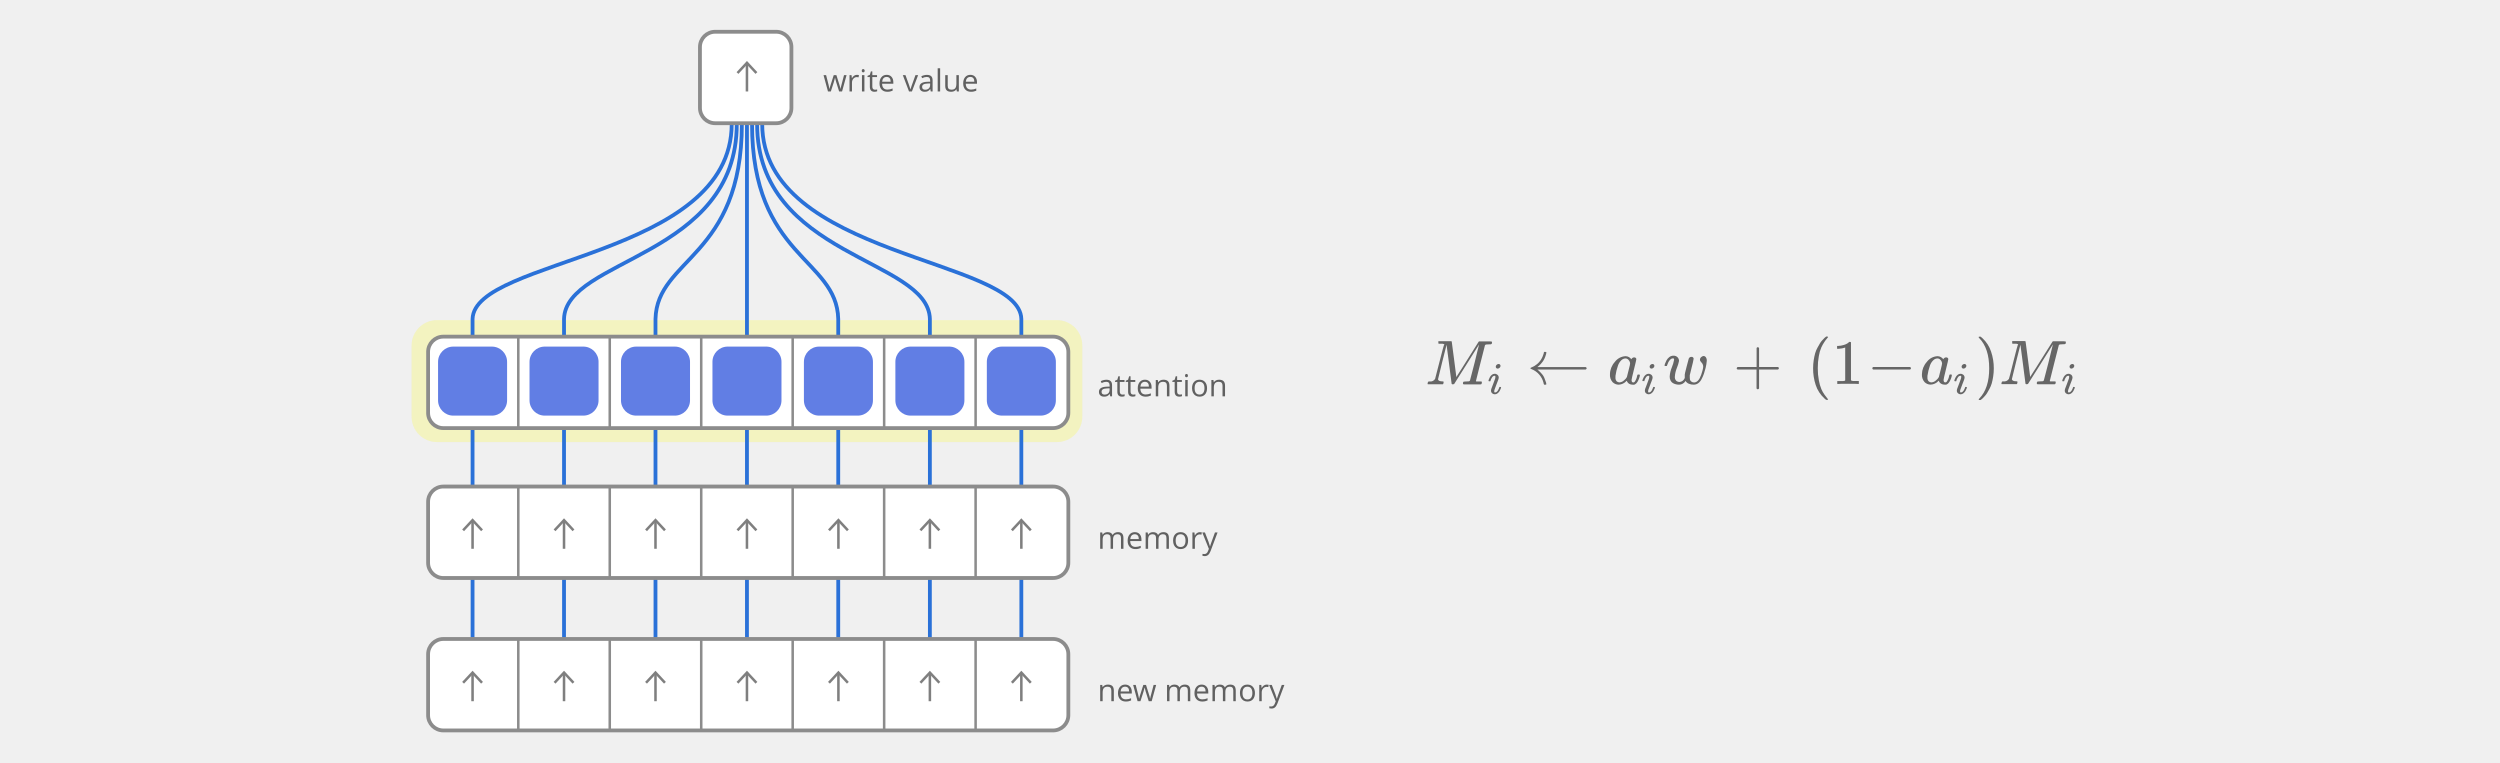
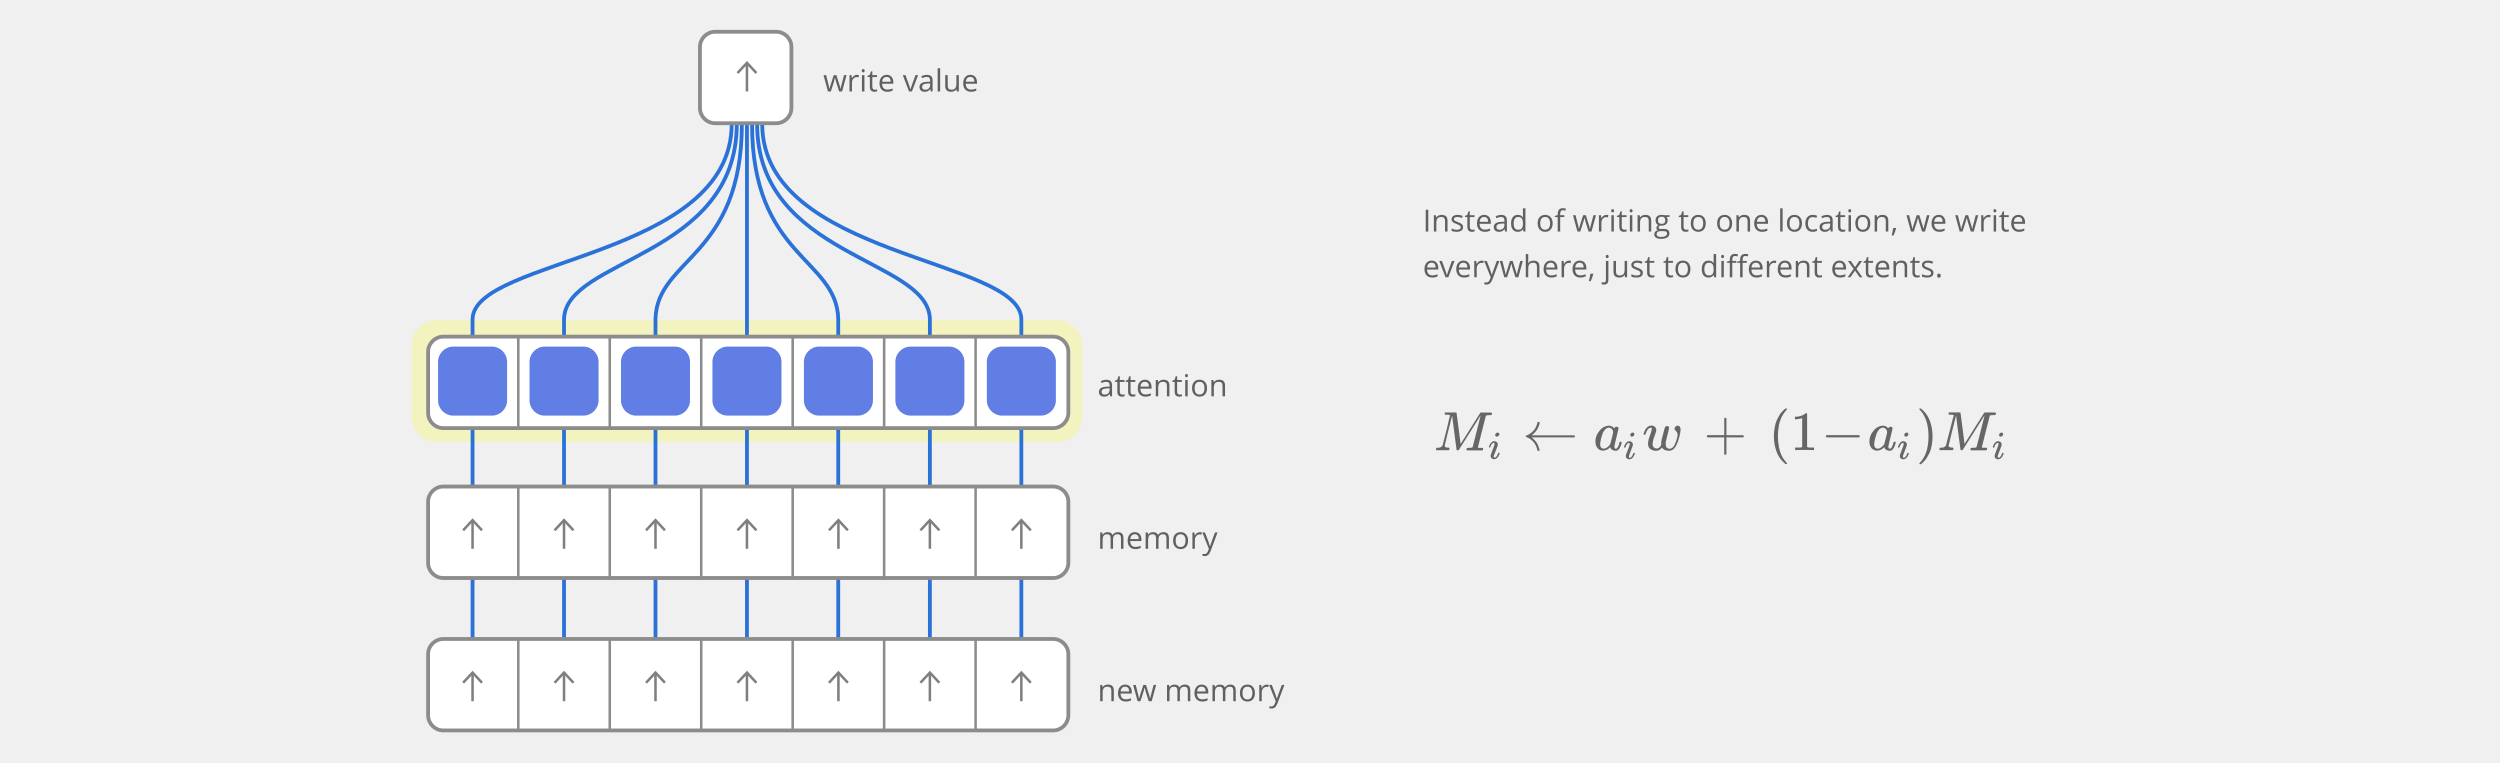
<svg xmlns="http://www.w3.org/2000/svg" xmlns:xlink="http://www.w3.org/1999/xlink" id="background" width="984" height="300" viewBox="0 0 984 300">
  <defs>
    <symbol id="array-1" data-name="array-1" viewBox="0 0 37.5 37.5">
      <rect x="0.75" y="0.75" width="36" height="36" rx="6" ry="6" fill="#fff" stroke="#8c8c8c" stroke-miterlimit="10" stroke-width="1.5" />
    </symbol>
    <symbol id="array-7" data-name="array-7" viewBox="0 0 253.5 37.5">
      <rect x="0.75" y="0.75" width="252" height="36" rx="6" ry="6" fill="#fff" stroke="#8c8c8c" stroke-miterlimit="10" stroke-width="1.5" />
      <line x1="36.25" y1="36.75" x2="36.25" y2="0.75" fill="none" stroke="#8c8c8c" stroke-miterlimit="10" />
      <line x1="72.25" y1="36.75" x2="72.25" y2="0.75" fill="none" stroke="#8c8c8c" stroke-miterlimit="10" />
      <line x1="108.25" y1="36.75" x2="108.25" y2="0.75" fill="none" stroke="#8c8c8c" stroke-miterlimit="10" />
      <line x1="144.25" y1="36.75" x2="144.25" y2="0.75" fill="none" stroke="#8c8c8c" stroke-miterlimit="10" />
      <line x1="180.25" y1="36.75" x2="180.25" y2="0.75" fill="none" stroke="#8c8c8c" stroke-miterlimit="10" />
      <line x1="216.25" y1="36.75" x2="216.25" y2="0.75" fill="none" stroke="#8c8c8c" stroke-miterlimit="10" />
    </symbol>
    <symbol id="array-positive-value" data-name="array-positive-value" viewBox="0 0 36 36">
      <rect width="36" height="36" fill="#0080f7" opacity="0" />
      <rect x="4.42" y="4.42" width="27.17" height="27.17" rx="6" ry="6" fill="#3a5edd" opacity="0.8" />
    </symbol>
    <symbol id="array-vector" data-name="array-vector" viewBox="0 0 36 36">
      <rect width="36" height="36" fill="#d8c2f2" opacity="0" />
      <g opacity="0.5">
        <g>
          <line x1="18" y1="24" x2="18" y2="13.08" fill="none" stroke="#000" stroke-miterlimit="10" />
          <polygon points="22.09 16.4 21.36 17.08 18 13.47 14.64 17.08 13.91 16.4 18 12 22.09 16.4" />
        </g>
      </g>
    </symbol>
  </defs>
  <g id="_Group_" data-name="&lt;Group&gt;" opacity="0.2">
    <rect x="162" y="126" width="264" height="48" rx="10" ry="10" opacity="0.04" />
    <rect x="162" y="126" width="264" height="48" rx="10" ry="10" fill="#ff0" />
  </g>
  <g id="paths">
    <path id="path24182" d="M288,48.7c0,52.66-101.44,52.89-102,76.88V251" fill="none" stroke="#2a71d8" stroke-miterlimit="10" stroke-width="1.5" />
    <path id="path24184" d="M290,48.7c0,52.66-67.44,52.89-68,76.88V251" fill="none" stroke="#2a71d8" stroke-miterlimit="10" stroke-width="1.5" />
    <path id="path24186" d="M292,48.7c0,52.66-33.44,52.89-34,76.88V251" fill="none" stroke="#2a71d8" stroke-miterlimit="10" stroke-width="1.5" />
    <path id="path24249" d="M294,48V251" fill="none" stroke="#2a71d8" stroke-miterlimit="10" stroke-width="1.5" />
    <path id="path24264" d="M296,48.7c0,52.66,33.37,52.89,33.93,76.88V251" fill="none" stroke="#2a71d8" stroke-miterlimit="10" stroke-width="1.5" />
    <path id="path24262" d="M298,48.7c0,52.66,67.44,52.89,68,76.88V251" fill="none" stroke="#2a71d8" stroke-miterlimit="10" stroke-width="1.5" />
    <path id="path24260" d="M300,48.7c0,52.66,101.44,52.89,102,76.88V251" fill="none" stroke="#2a71d8" stroke-miterlimit="10" stroke-width="1.5" />
  </g>
  <use id="array-1-3" data-name="array-1" width="37.5" height="37.5" transform="translate(274.75 11.75)" xlink:href="#array-1" />
  <use id="array-7-3" data-name="array-7" width="253.5" height="37.5" transform="translate(167.75 131.75)" xlink:href="#array-7" />
  <use width="253.5" height="37.5" transform="translate(167.75 190.75)" xlink:href="#array-7" />
  <use id="array-7-8" data-name="array-7" width="253.5" height="37.5" transform="translate(167.75 250.75)" xlink:href="#array-7" />
  <g id="attention">
    <use width="36" height="36" transform="translate(168 132)" xlink:href="#array-positive-value" />
    <use width="36" height="36" transform="translate(204 132)" xlink:href="#array-positive-value" />
    <use width="36" height="36" transform="translate(240 132)" xlink:href="#array-positive-value" />
    <use width="36" height="36" transform="translate(276 132)" xlink:href="#array-positive-value" />
    <use width="36" height="36" transform="translate(312 132)" xlink:href="#array-positive-value" />
    <use width="36" height="36" transform="translate(348 132)" xlink:href="#array-positive-value" />
    <use width="36" height="36" transform="translate(384 132)" xlink:href="#array-positive-value" />
  </g>
  <g opacity="0.6">
    <text transform="translate(432 216)" font-size="12" font-family="Open Sans">memory</text>
  </g>
  <g opacity="0.6">
    <text transform="translate(432 276)" font-size="12" font-family="Open Sans">new memory</text>
  </g>
  <g opacity="0.6">
    <text transform="translate(324 36)" font-size="12" font-family="Open Sans">write value</text>
  </g>
  <g opacity="0.6">
    <text transform="translate(432 156)" font-size="12" font-family="Open Sans">attention</text>
  </g>
  <use id="write-result" width="36" height="36" transform="translate(276 12)" xlink:href="#array-vector" />
  <g id="memory">
    <use width="36" height="36" transform="translate(168 192)" xlink:href="#array-vector" />
    <use width="36" height="36" transform="translate(204 192)" xlink:href="#array-vector" />
    <use width="36" height="36" transform="translate(240 192)" xlink:href="#array-vector" />
    <use width="36" height="36" transform="translate(276 192)" xlink:href="#array-vector" />
    <use width="36" height="36" transform="translate(312 192)" xlink:href="#array-vector" />
    <use width="36" height="36" transform="translate(348 192)" xlink:href="#array-vector" />
    <use width="36" height="36" transform="translate(384 192)" xlink:href="#array-vector" />
  </g>
  <g id="new-memory">
    <use width="36" height="36" transform="translate(168 252)" xlink:href="#array-vector" />
    <use width="36" height="36" transform="translate(204 252)" xlink:href="#array-vector" />
    <use width="36" height="36" transform="translate(240 252)" xlink:href="#array-vector" />
    <use width="36" height="36" transform="translate(276 252)" xlink:href="#array-vector" />
    <use width="36" height="36" transform="translate(312 252)" xlink:href="#array-vector" />
    <use width="36" height="36" transform="translate(348 252)" xlink:href="#array-vector" />
    <use width="36" height="36" transform="translate(384 252)" xlink:href="#array-vector" />
  </g>
+   <g opacity="0.6">
+     <text transform="translate(560 91.12)" font-size="12" font-family="Open Sans">Instead of writing to one location, we write <tspan x="0" y="18">everywhere, just to different extents.</tspan>
+     </text>
+   </g>
  <g>
-     <path d="M568.5,135.49a2.72,2.72,0,0,0-1.42-.2,7.18,7.18,0,0,1-.77,0,0.21,0.21,0,0,1-.17-0.25s0-.11,0-0.27l0-.17a0.75,0.75,0,0,0,0-.12,0.44,0.44,0,0,1,0-.12q0-.1,0-0.07s0,0,.1,0a0.13,0.13,0,0,1,.12,0,0.35,0.35,0,0,0,.2,0l0.3,0h0.75l1.12,0h2.27a0.5,0.5,0,0,1,.4.12q0,0.1.92,7l0.9,7,0.57-.92q0.6-.9,1.6-2.49l2.19-3.49q4.37-7,4.41-7l0.07-.07,0.1-.07,0.15,0h3.39a6.06,6.06,0,0,0,.72,0q0.85,0,.85.27a2,2,0,0,1-.07.42q-0.07.3-.07,0.32a1.48,1.48,0,0,1-.92.15,11.1,11.1,0,0,0-1.27.07,0.71,0.71,0,0,0-.45.27q-0.07.12-1.8,7.06t-1.75,7a0.2,0.2,0,0,0,0,.12l0.17,0.1a0.8,0.8,0,0,0,.42,0,4,4,0,0,1,.82,0h0.77a0.9,0.9,0,0,1,.15.27,1.65,1.65,0,0,1-.17.75,0.55,0.55,0,0,1-.4.12l-1,0q-0.9,0-2.29,0h-2.29a7.36,7.36,0,0,0-.87,0q-0.42,0-.42-0.25s0-.15,0-0.35a0.78,0.78,0,0,1,.2-0.45,2.07,2.07,0,0,1,.57-0.07q0.67,0,1.5-.07a0.66,0.66,0,0,0,.47-0.3q0-.1.95-3.64t1.77-7.06l0.87-3.52-4.84,7.71q-4.89,7.78-5,7.91l-0.1,0a0.81,0.81,0,0,1-.4.07,0.44,0.44,0,0,1-.45-0.17q0-.1-1-7.73l-1-7.66-1.7,6.73q-1.67,6.63-1.67,6.86,0.15,0.82,1.8.82h0.25a0.48,0.48,0,0,1,.17.22,1.17,1.17,0,0,1-.07.45,0.78,0.78,0,0,1-.2.45,1.18,1.18,0,0,1-.27,0h-0.3l-0.85,0q-0.6,0-1.6,0l-1.55,0-0.92,0a1.35,1.35,0,0,1-.47,0,0.23,0.23,0,0,1-.1-0.22,2.65,2.65,0,0,1,.07-0.35,1.52,1.52,0,0,1,.12-0.37,0.58,0.58,0,0,1,.55-0.15,2.21,2.21,0,0,0,2.22-1q0.1-.15,1.72-6.68T568.5,135.49Z" fill="#666" />
-     <path d="M585.86,149.86a1.93,1.93,0,0,1,.16-0.55,8.46,8.46,0,0,1,.42-0.9,2.91,2.91,0,0,1,.78-0.9,1.6,1.6,0,0,1,1.06-.39,1.67,1.67,0,0,1,1.15.41,1.44,1.44,0,0,1,.48,1.09,3.42,3.42,0,0,1-.25,1q-0.25.69-.71,1.85t-0.74,2a2.89,2.89,0,0,0-.09.56q0,0.44.3,0.44a1.17,1.17,0,0,0,.34-0.05,1.21,1.21,0,0,0,.41-0.25,2.39,2.39,0,0,0,.48-0.62,5.12,5.12,0,0,0,.44-1,0.72,0.72,0,0,1,.09-0.25,0.65,0.65,0,0,1,.3,0q0.35,0,.35.18a1.93,1.93,0,0,1-.16.55,6.94,6.94,0,0,1-.44.9,3,3,0,0,1-.79.88,1.78,1.78,0,0,1-1.09.39,1.66,1.66,0,0,1-1-.37,1.38,1.38,0,0,1-.49-1.13,1.77,1.77,0,0,1,.09-0.56q0.09-.26.76-2t0.78-2.13a2.93,2.93,0,0,0,.12-0.69q0-.42-0.3-0.42h0a1.23,1.23,0,0,0-1,.58,4.11,4.11,0,0,0-.67,1.48l0,0.05a0.14,0.14,0,0,0,0,.05,0.05,0.05,0,0,1,0,0l-0.05,0H586A0.3,0.3,0,0,1,585.86,149.86Zm2.87-5.52a1,1,0,0,1,.34-0.74,1.17,1.17,0,0,1,.78-0.34,0.72,0.72,0,0,1,.53.21,0.78,0.78,0,0,1,.23.53,1,1,0,0,1-.35.74,1.18,1.18,0,0,1-.78.35,0.79,0.79,0,0,1-.49-0.18A0.73,0.73,0,0,1,588.73,144.34Z" fill="#666" />
-     <path d="M624.52,144.67v0.27a0.62,0.62,0,0,1-.37.5H605.09l0.42,0.35a6.81,6.81,0,0,1,.72.67q0.35,0.37.82,0.92a5.08,5.08,0,0,1,.82,1.4q0.35,0.85.65,1.77a2.8,2.8,0,0,1,.12.62q0,0.27-.5.27h-0.25a0.2,0.2,0,0,1-.15-0.1,1,1,0,0,1-.12-0.22,2.41,2.41,0,0,1-.1-0.47,7.62,7.62,0,0,0-1.7-3.24,7.69,7.69,0,0,0-3-2.12,1,1,0,0,1-.45-0.27,0.29,0.29,0,0,1,.1-0.25,1.65,1.65,0,0,1,.35-0.17,7.67,7.67,0,0,0,2.12-1.25,7.4,7.4,0,0,0,1.42-1.52,8.58,8.58,0,0,0,.8-1.47,12.23,12.23,0,0,0,.42-1.15l0.07-.42a1.83,1.83,0,0,1,.07-0.2,0.27,0.27,0,0,1,.12-0.1,0.77,0.77,0,0,1,.32,0q0.5,0,.5.27a2.8,2.8,0,0,1-.12.62,10.5,10.5,0,0,1-.62,1.72,7.2,7.2,0,0,1-.8,1.35q-0.42.55-.77,0.92a7.44,7.44,0,0,1-.75.7l-0.5.42h19.06a0.62,0.62,0,0,1,.37.5v-0.27Z" fill="#666" />
-     <path d="M641.61,143a2.26,2.26,0,0,0-.12-0.55,2.37,2.37,0,0,0-.57-0.87,1.59,1.59,0,0,0-1.15-.5,2.39,2.39,0,0,0-1.67.77,5.22,5.22,0,0,0-1.25,2,19.92,19.92,0,0,0-1,4.09v0.27a1.33,1.33,0,0,1,0,.3,2.09,2.09,0,0,0,.45,1.55,1.61,1.61,0,0,0,1.07.45,2.82,2.82,0,0,0,1.87-.82,4.19,4.19,0,0,0,1.1-1.27q0-.1.67-2.67T641.61,143Zm-7.93,4.27a7.37,7.37,0,0,1,1.9-4.79,5.58,5.58,0,0,1,4.27-2.29,2.83,2.83,0,0,1,2.24,1.22,1.25,1.25,0,0,1,1.15-.75,0.89,0.89,0,0,1,.57.2,0.61,0.61,0,0,1,.25.5q0,0.32-.92,4t-0.95,4.14a1.33,1.33,0,0,0,.17.82,0.73,0.73,0,0,0,.52.22,1.08,1.08,0,0,0,.5-0.22,5.66,5.66,0,0,0,1-2.39,0.93,0.93,0,0,1,.25-0.52,0.73,0.73,0,0,1,.25,0H645q0.47,0,.47.22a4,4,0,0,1-.12.67,7.83,7.83,0,0,1-.5,1.35,4.25,4.25,0,0,1-.8,1.25,2.47,2.47,0,0,1-.8.52,2.66,2.66,0,0,1-.6,0,2.55,2.55,0,0,1-1.42-.37,1.91,1.91,0,0,1-.75-0.77l-0.15-.37s0,0-.1,0l-0.1.1a4.37,4.37,0,0,1-3,1.4,3.4,3.4,0,0,1-2.42-1A4.2,4.2,0,0,1,633.68,147.26Z" fill="#666" />
-     <path d="M646.42,149.86a1.93,1.93,0,0,1,.16-0.55,8.46,8.46,0,0,1,.42-0.9,2.91,2.91,0,0,1,.78-0.9,1.6,1.6,0,0,1,1.06-.39,1.67,1.67,0,0,1,1.15.41,1.44,1.44,0,0,1,.48,1.09,3.42,3.42,0,0,1-.25,1q-0.25.69-.71,1.85t-0.74,2a2.89,2.89,0,0,0-.09.56q0,0.44.3,0.44a1.17,1.17,0,0,0,.34-0.05,1.21,1.21,0,0,0,.41-0.25,2.39,2.39,0,0,0,.48-0.62,5.12,5.12,0,0,0,.44-1,0.72,0.72,0,0,1,.09-0.25,0.65,0.65,0,0,1,.3,0q0.35,0,.35.18a1.93,1.93,0,0,1-.16.55,6.94,6.94,0,0,1-.44.9,2.94,2.94,0,0,1-.79.88,1.78,1.78,0,0,1-1.09.39,1.66,1.66,0,0,1-1-.37,1.38,1.38,0,0,1-.49-1.13,1.77,1.77,0,0,1,.09-0.56q0.09-.26.76-2t0.78-2.13a2.92,2.92,0,0,0,.12-0.69q0-.42-0.3-0.42h0a1.23,1.23,0,0,0-1,.58,4.11,4.11,0,0,0-.67,1.48l0,0.05a0.14,0.14,0,0,0,0,.05,0.05,0.05,0,0,1,0,0L647,150h-0.46A0.3,0.3,0,0,1,646.42,149.86Zm2.87-5.52a1,1,0,0,1,.34-0.74,1.17,1.17,0,0,1,.78-0.34,0.72,0.72,0,0,1,.53.21,0.78,0.78,0,0,1,.23.53,1,1,0,0,1-.35.74,1.18,1.18,0,0,1-.78.35,0.79,0.79,0,0,1-.49-0.18A0.73,0.73,0,0,1,649.29,144.34Z" fill="#666" />
-     <path d="M669.1,141.58a1.33,1.33,0,0,1,.47-1,1.6,1.6,0,0,1,1-.47,1.07,1.07,0,0,1,.82.45,2.3,2.3,0,0,1,.4,1.42,16.79,16.79,0,0,1-.47,2.87q-0.37,1.4-.67,2.29a14.82,14.82,0,0,1-.87,2,4.62,4.62,0,0,1-1.37,1.7,3,3,0,0,1-1.8.57,4.52,4.52,0,0,1-1.95-.4,2.61,2.61,0,0,1-1.22-1.07l-0.07.1a3,3,0,0,1-2.49,1.37,5.12,5.12,0,0,1-1.25-.15,4.69,4.69,0,0,1-1.17-.47,2.38,2.38,0,0,1-.92-1,3.27,3.27,0,0,1-.35-1.57,11.27,11.27,0,0,1,.85-3.64,13.67,13.67,0,0,0,.87-2.92v-0.35a0.27,0.27,0,0,0-.1-0.17,0.37,0.37,0,0,0-.27-0.1h-0.1a1.45,1.45,0,0,0-1,.47,3.94,3.94,0,0,0-.75,1,6.59,6.59,0,0,0-.42,1,2.44,2.44,0,0,1-.2.55,0.83,0.83,0,0,1-.4,0H655.3a0.42,0.42,0,0,1-.15-0.22,2.93,2.93,0,0,1,.2-0.7,11.08,11.08,0,0,1,.57-1.27,4,4,0,0,1,1.1-1.3,2.54,2.54,0,0,1,1.62-.57,2.13,2.13,0,0,1,1.65.62,2.07,2.07,0,0,1,.57,1.45,13.33,13.33,0,0,1-.82,2.69,11,11,0,0,0-.82,3.47,2.11,2.11,0,0,0,.52,1.62,2,2,0,0,0,1.32.5A2.32,2.32,0,0,0,663,149l0.12-.22V148a0.52,0.52,0,0,1,0-.2,0.43,0.43,0,0,0,0-.17,0.93,0.93,0,0,1,0-.22l0.07-.32q0-.22.07-0.42a3.82,3.82,0,0,1,.15-0.6,7,7,0,0,0,.2-0.8q0.07-.4.27-1.07,0.72-2.84.82-3.07a1.11,1.11,0,0,1,1.07-.67,0.74,0.74,0,0,1,.65.25,1,1,0,0,1,.2.47,31.33,31.33,0,0,1-.72,3.19q-0.72,2.87-.8,3.29a5.42,5.42,0,0,0,0,.87v0.17a3.44,3.44,0,0,0,.07.72,1.47,1.47,0,0,0,.47.72,1.67,1.67,0,0,0,1.12.4q1.77,0,2.82-3a15.4,15.4,0,0,0,.5-1.62,8.78,8.78,0,0,0,.3-1.5,2.27,2.27,0,0,0-.32-1.3,5.6,5.6,0,0,0-.65-0.8A1,1,0,0,1,669.1,141.58Z" fill="#666" />
-     <path d="M683.59,145.27v-0.32a0.54,0.54,0,0,1,.35-0.5h7.46V140.7l0-3.74a0.66,0.66,0,0,1,.47-0.32,0.55,0.55,0,0,1,.5.37v7.43h7.43a0.52,0.52,0,0,1,0,1h-7.43v7.43a0.56,0.56,0,0,1-.45.35h-0.1a0.48,0.48,0,0,1-.45-0.35v-7.43h-7.46a0.54,0.54,0,0,1-.35-0.5v0.32Z" fill="#666" />
-     <path d="M713.64,144.94a20.52,20.52,0,0,1,.25-3.27,22.87,22.87,0,0,1,.57-2.67,10.45,10.45,0,0,1,.92-2.19q0.6-1.07.95-1.67a6.62,6.62,0,0,1,1-1.3q0.7-.7.82-0.85a4.49,4.49,0,0,1,.62-0.52h0.42q0.35,0,.35.22a2,2,0,0,1-.42.52,11.33,11.33,0,0,0-1,1.32,17.26,17.26,0,0,0-1.22,2.15,14.19,14.19,0,0,0-1,3.44,25.18,25.18,0,0,0-.42,4.81,24.79,24.79,0,0,0,.42,4.79,16.21,16.21,0,0,0,1,3.47,11.3,11.3,0,0,0,1.22,2.15q0.62,0.82,1,1.32a5.62,5.62,0,0,1,.42.52q0,0.22-.37.22h-0.4l-0.7-.6a12.31,12.31,0,0,1-3.42-5.29A20.39,20.39,0,0,1,713.64,144.94Z" fill="#666" />
-     <path d="M726.32,136.76l-0.32.12a7.15,7.15,0,0,1-1,.25,11.5,11.5,0,0,1-1.45.17h-0.47v-1.15h0.47a8.11,8.11,0,0,0,2.17-.37,5.89,5.89,0,0,0,1.4-.6,6.4,6.4,0,0,0,.7-0.55,0.38,0.38,0,0,1,.3-0.07,0.69,0.69,0,0,1,.42.15v7.46l0,7.48a1,1,0,0,0,.3.22,3,3,0,0,0,.6.1q0.47,0,1.55,0h0.65v1.15h-0.27q-0.52-.07-4-0.07t-3.92.07h-0.3V150h1.6a6,6,0,0,0,.62,0,2.44,2.44,0,0,0,.4-0.07l0.2,0a0.5,0.5,0,0,0,.15-0.12,0.2,0.2,0,0,1,.15-0.1v-12.9Z" fill="#666" />
-     <path d="M736.94,145.27v-0.32a0.54,0.54,0,0,1,.35-0.5h14.49a0.52,0.52,0,0,1,0,1H737.29a0.54,0.54,0,0,1-.35-0.5v0.32Z" fill="#666" />
-     <path d="M764.4,143a2.26,2.26,0,0,0-.12-0.55,2.37,2.37,0,0,0-.57-0.87,1.59,1.59,0,0,0-1.15-.5,2.39,2.39,0,0,0-1.67.77,5.22,5.22,0,0,0-1.25,2,19.91,19.91,0,0,0-1,4.09v0.27a1.33,1.33,0,0,1,0,.3,2.09,2.09,0,0,0,.45,1.55,1.61,1.61,0,0,0,1.07.45,2.82,2.82,0,0,0,1.87-.82,4.19,4.19,0,0,0,1.1-1.27q0-.1.67-2.67T764.4,143Zm-7.93,4.27a7.37,7.37,0,0,1,1.9-4.79,5.58,5.58,0,0,1,4.27-2.29,2.83,2.83,0,0,1,2.24,1.22,1.25,1.25,0,0,1,1.15-.75,0.89,0.89,0,0,1,.57.2,0.61,0.61,0,0,1,.25.5q0,0.32-.92,4T765,149.48a1.33,1.33,0,0,0,.17.82,0.73,0.73,0,0,0,.52.22,1.08,1.08,0,0,0,.5-0.22,5.66,5.66,0,0,0,1-2.39,0.93,0.93,0,0,1,.25-0.52,0.73,0.73,0,0,1,.25,0h0.1q0.47,0,.47.22a4,4,0,0,1-.12.67,7.82,7.82,0,0,1-.5,1.35,4.25,4.25,0,0,1-.8,1.25,2.47,2.47,0,0,1-.8.52,2.66,2.66,0,0,1-.6,0,2.55,2.55,0,0,1-1.42-.37,1.91,1.91,0,0,1-.75-0.77l-0.15-.37s0,0-.1,0l-0.1.1a4.37,4.37,0,0,1-3,1.4,3.4,3.4,0,0,1-2.42-1A4.2,4.2,0,0,1,756.47,147.26Z" fill="#666" />
-     <path d="M769.21,149.86a1.93,1.93,0,0,1,.16-0.55,8.48,8.48,0,0,1,.42-0.9,2.91,2.91,0,0,1,.78-0.9,1.6,1.6,0,0,1,1.06-.39,1.67,1.67,0,0,1,1.15.41,1.44,1.44,0,0,1,.48,1.09,3.42,3.42,0,0,1-.25,1q-0.25.69-.71,1.85t-0.74,2a2.88,2.88,0,0,0-.09.56q0,0.44.3,0.44a1.17,1.17,0,0,0,.34-0.05,1.21,1.21,0,0,0,.41-0.25,2.39,2.39,0,0,0,.48-0.62,5.12,5.12,0,0,0,.44-1,0.73,0.73,0,0,1,.09-0.25,0.65,0.65,0,0,1,.3,0q0.35,0,.35.18a1.93,1.93,0,0,1-.16.55,7,7,0,0,1-.44.9,2.94,2.94,0,0,1-.79.88,1.78,1.78,0,0,1-1.09.39,1.66,1.66,0,0,1-1-.37,1.38,1.38,0,0,1-.49-1.13,1.77,1.77,0,0,1,.09-0.56q0.09-.26.76-2t0.78-2.13a2.93,2.93,0,0,0,.12-0.69q0-.42-0.3-0.42h0a1.23,1.23,0,0,0-1,.58,4.11,4.11,0,0,0-.67,1.48l0,0.05a0.14,0.14,0,0,0,0,.05,0.05,0.05,0,0,1,0,0l-0.05,0h-0.46A0.3,0.3,0,0,1,769.21,149.86Zm2.87-5.52a1,1,0,0,1,.34-0.74,1.17,1.17,0,0,1,.78-0.34,0.72,0.72,0,0,1,.53.21,0.78,0.78,0,0,1,.23.53,1,1,0,0,1-.35.74,1.18,1.18,0,0,1-.78.35,0.79,0.79,0,0,1-.49-0.18A0.73,0.73,0,0,1,772.09,144.34Z" fill="#666" />
-     <path d="M778.92,132.5l0.1,0h0.55l0.7,0.6a12.31,12.31,0,0,1,3.42,5.29,20.39,20.39,0,0,1,1.07,6.59,20.82,20.82,0,0,1-.25,3.27,21.46,21.46,0,0,1-.57,2.67,11.23,11.23,0,0,1-.92,2.2q-0.6,1.1-.95,1.67a7.59,7.59,0,0,1-1,1.27l-0.8.82q-0.12.12-.57,0.47l-0.1.1H779a0.15,0.15,0,0,1-.12-0.07,0.59,0.59,0,0,1-.07-0.22l0.27-.32q3.87-4,3.87-11.85t-3.87-11.85l-0.27-.32A0.29,0.29,0,0,1,778.92,132.5Z" fill="#666" />
-     <path d="M794.34,135.49a2.72,2.72,0,0,0-1.42-.2,7.18,7.18,0,0,1-.77,0A0.21,0.21,0,0,1,792,135s0-.11,0-0.27l0-.17a0.75,0.75,0,0,0,0-.12,0.44,0.44,0,0,1,0-.12q0-.1,0-0.07s0,0,.1,0a0.13,0.13,0,0,1,.12,0,0.35,0.35,0,0,0,.2,0l0.3,0h0.75l1.12,0h2.27a0.5,0.5,0,0,1,.4.12q0,0.1.92,7l0.9,7,0.57-.92q0.6-.9,1.6-2.49l2.2-3.49q4.37-7,4.41-7l0.07-.07,0.1-.07,0.15,0h3.39a6.06,6.06,0,0,0,.72,0q0.85,0,.85.27a2,2,0,0,1-.07.42q-0.07.3-.07,0.32a1.48,1.48,0,0,1-.92.15,11.09,11.09,0,0,0-1.27.07,0.71,0.71,0,0,0-.45.27q-0.07.12-1.8,7.06t-1.75,7a0.2,0.2,0,0,0,0,.12l0.17,0.1a0.8,0.8,0,0,0,.42,0,4,4,0,0,1,.82,0h0.77a0.9,0.9,0,0,1,.15.27,1.65,1.65,0,0,1-.17.75,0.55,0.55,0,0,1-.4.12l-1,0q-0.9,0-2.29,0h-2.29a7.36,7.36,0,0,0-.87,0q-0.42,0-.42-0.25s0-.15,0-0.35a0.78,0.78,0,0,1,.2-0.45,2.07,2.07,0,0,1,.57-0.07q0.67,0,1.5-.07a0.66,0.66,0,0,0,.47-0.3q0-.1.95-3.64t1.77-7.06l0.87-3.52-4.84,7.71q-4.89,7.78-5,7.91l-0.1,0a0.81,0.81,0,0,1-.4.07,0.44,0.44,0,0,1-.45-0.17q0-.1-1-7.73l-1-7.66-1.7,6.73q-1.67,6.63-1.67,6.86,0.15,0.82,1.8.82h0.25a0.48,0.48,0,0,1,.17.22,1.17,1.17,0,0,1-.07.45,0.78,0.78,0,0,1-.2.45,1.18,1.18,0,0,1-.27,0h-0.3l-0.85,0q-0.6,0-1.6,0l-1.55,0-0.92,0a1.35,1.35,0,0,1-.47,0,0.23,0.23,0,0,1-.1-0.22,2.65,2.65,0,0,1,.07-0.35,1.52,1.52,0,0,1,.12-0.37,0.58,0.58,0,0,1,.55-0.15,2.21,2.21,0,0,0,2.22-1q0.1-.15,1.72-6.68T794.34,135.49Z" fill="#666" />
-     <path d="M811.69,149.86a1.93,1.93,0,0,1,.16-0.55,8.48,8.48,0,0,1,.42-0.9,2.91,2.91,0,0,1,.78-0.9,1.6,1.6,0,0,1,1.06-.39,1.67,1.67,0,0,1,1.15.41,1.44,1.44,0,0,1,.48,1.09,3.42,3.42,0,0,1-.25,1q-0.25.69-.71,1.85t-0.74,2a2.88,2.88,0,0,0-.09.56q0,0.44.3,0.44a1.17,1.17,0,0,0,.34-0.05,1.21,1.21,0,0,0,.41-0.25,2.39,2.39,0,0,0,.48-0.62,5.12,5.12,0,0,0,.44-1,0.73,0.73,0,0,1,.09-0.25,0.65,0.65,0,0,1,.3,0q0.35,0,.35.18a1.93,1.93,0,0,1-.16.55,7,7,0,0,1-.44.9,2.94,2.94,0,0,1-.79.88,1.78,1.78,0,0,1-1.09.39,1.66,1.66,0,0,1-1-.37,1.38,1.38,0,0,1-.49-1.13,1.77,1.77,0,0,1,.09-0.56q0.09-.26.76-2t0.78-2.13a2.93,2.93,0,0,0,.12-0.69q0-.42-0.3-0.42h0a1.23,1.23,0,0,0-1,.58,4.11,4.11,0,0,0-.67,1.48l0,0.05a0.14,0.14,0,0,0,0,.05,0.05,0.05,0,0,1,0,0l-0.05,0H811.8A0.3,0.3,0,0,1,811.69,149.86Zm2.87-5.52a1,1,0,0,1,.34-0.74,1.17,1.17,0,0,1,.78-0.34,0.72,0.72,0,0,1,.53.21,0.78,0.78,0,0,1,.23.53,1,1,0,0,1-.35.74,1.18,1.18,0,0,1-.78.35,0.79,0.79,0,0,1-.49-0.18A0.73,0.73,0,0,1,814.57,144.34Z" fill="#666" />
+     <path d="M570.73,163.43a2.39,2.39,0,0,0-1.25-.18,6.31,6.31,0,0,1-.68,0,0.19,0.19,0,0,1-.15-0.22s0-.09,0-0.24l0-.15a0.66,0.66,0,0,0,0-.11,0.38,0.38,0,0,1,0-.11q0-.09,0-0.07s0,0,.09,0a0.11,0.11,0,0,1,.11,0,0.31,0.31,0,0,0,.18,0l0.26,0h0.66l1,0h2a0.44,0.44,0,0,1,.35.11q0,0.09.81,6.18l0.79,6.11,0.5-.81q0.53-.79,1.4-2.19l1.93-3.07q3.83-6.11,3.88-6.16l0.07-.07,0.09-.07,0.13,0h3a5.33,5.33,0,0,0,.64,0q0.74,0,.74.24a1.8,1.8,0,0,1-.07.37q-0.07.26-.07,0.28a1.3,1.3,0,0,1-.81.13,9.75,9.75,0,0,0-1.12.07,0.63,0.63,0,0,0-.39.24q-0.07.11-1.58,6.2t-1.53,6.16a0.17,0.17,0,0,0,0,.11l0.15,0.09a0.7,0.7,0,0,0,.37,0,3.5,3.5,0,0,1,.72,0h0.68a0.79,0.79,0,0,1,.13.24,1.45,1.45,0,0,1-.15.66,0.48,0.48,0,0,1-.35.11l-0.9,0-2,0h-2a6.47,6.47,0,0,0-.77,0q-0.37,0-.37-0.22s0-.13,0-0.31a0.69,0.69,0,0,1,.18-0.39,1.82,1.82,0,0,1,.5-0.07q0.59,0,1.31-.07a0.58,0.58,0,0,0,.42-0.26q0-.09.83-3.2t1.56-6.2l0.77-3.09-4.25,6.77q-4.29,6.83-4.4,6.94l-0.09,0a0.71,0.71,0,0,1-.35.07,0.39,0.39,0,0,1-.39-0.15q0-.09-0.9-6.79l-0.85-6.73-1.49,5.91q-1.47,5.83-1.47,6,0.13,0.72,1.58.72h0.22a0.42,0.42,0,0,1,.15.2,1,1,0,0,1-.07.39,0.69,0.69,0,0,1-.18.39l-0.24,0H570l-0.74,0-1.4,0-1.36,0-0.81,0a1.18,1.18,0,0,1-.42,0,0.2,0.2,0,0,1-.09-0.2,2.33,2.33,0,0,1,.07-0.31,1.34,1.34,0,0,1,.11-0.33,0.51,0.51,0,0,1,.48-0.13,1.94,1.94,0,0,0,1.95-.88q0.09-.13,1.51-5.87T570.73,163.43Z" fill="#666" />
+     <path d="M586,176.05a1.7,1.7,0,0,1,.14-0.48,7.43,7.43,0,0,1,.37-0.79,2.56,2.56,0,0,1,.68-0.79,1.4,1.4,0,0,1,.93-0.34,1.46,1.46,0,0,1,1,.36,1.26,1.26,0,0,1,.42,1,3,3,0,0,1-.22.87q-0.22.6-.62,1.63T588,179.21a2.54,2.54,0,0,0-.08.5q0,0.39.26,0.39a1,1,0,0,0,.29,0,1.06,1.06,0,0,0,.36-0.22,2.1,2.1,0,0,0,.42-0.54,4.5,4.5,0,0,0,.39-0.91,0.64,0.64,0,0,1,.08-0.22,0.57,0.57,0,0,1,.26,0q0.31,0,.31.15a1.69,1.69,0,0,1-.14.48,6.1,6.1,0,0,1-.39.79,2.59,2.59,0,0,1-.7.77,1.56,1.56,0,0,1-1,.34,1.46,1.46,0,0,1-.91-0.33,1.22,1.22,0,0,1-.43-1,1.56,1.56,0,0,1,.08-0.5q0.08-.23.67-1.77t0.68-1.87a2.57,2.57,0,0,0,.11-0.6q0-.37-0.26-0.37h0a1.08,1.08,0,0,0-.85.51,3.61,3.61,0,0,0-.59,1.3l0,0a0.12,0.12,0,0,0,0,0,0,0,0,0,1,0,0l0,0h-0.4A0.26,0.26,0,0,1,586,176.05Zm2.52-4.85a0.87,0.87,0,0,1,.29-0.65,1,1,0,0,1,.68-0.29,0.63,0.63,0,0,1,.46.19,0.69,0.69,0,0,1,.2.46,0.88,0.88,0,0,1-.31.65,1,1,0,0,1-.68.31,0.7,0.7,0,0,1-.43-0.15A0.64,0.64,0,0,1,588.5,171.2Z" fill="#666" />
+     <path d="M619.93,171.49v0.24a0.54,0.54,0,0,1-.33.44H602.86l0.37,0.31a6,6,0,0,1,.64.59q0.31,0.33.72,0.81a4.46,4.46,0,0,1,.72,1.23q0.31,0.74.57,1.56a2.46,2.46,0,0,1,.11.55q0,0.24-.44.24h-0.22a0.18,0.18,0,0,1-.13-0.09,0.86,0.86,0,0,1-.11-0.2,2.12,2.12,0,0,1-.09-0.42,6.69,6.69,0,0,0-1.49-2.85,6.76,6.76,0,0,0-2.67-1.86,0.86,0.86,0,0,1-.39-0.24,0.26,0.26,0,0,1,.09-0.22,1.45,1.45,0,0,1,.31-0.15,6.73,6.73,0,0,0,1.86-1.1A6.5,6.5,0,0,0,604,169a7.54,7.54,0,0,0,.7-1.29,10.74,10.74,0,0,0,.37-1l0.07-.37,0.07-.18a0.24,0.24,0,0,1,.11-0.09,0.68,0.68,0,0,1,.28,0q0.44,0,.44.24a2.46,2.46,0,0,1-.11.55,9.23,9.23,0,0,1-.55,1.51,6.32,6.32,0,0,1-.7,1.18q-0.37.48-.68,0.81a6.53,6.53,0,0,1-.66.61l-0.44.37H619.6a0.54,0.54,0,0,1,.33.44v-0.24Z" fill="#666" />
+     <path d="M634.93,170a2,2,0,0,0-.11-0.48,2.08,2.08,0,0,0-.5-0.77,1.4,1.4,0,0,0-1-.44,2.1,2.1,0,0,0-1.47.68,4.58,4.58,0,0,0-1.1,1.77,17.49,17.49,0,0,0-.9,3.59v0.24a1.17,1.17,0,0,1,0,.26,1.84,1.84,0,0,0,.39,1.36,1.41,1.41,0,0,0,.94.39,2.47,2.47,0,0,0,1.64-.72,3.68,3.68,0,0,0,1-1.12q0-.09.59-2.34T634.93,170Zm-7,3.75a6.47,6.47,0,0,1,1.66-4.21,4.9,4.9,0,0,1,3.75-2,2.48,2.48,0,0,1,2,1.07,1.1,1.1,0,0,1,1-.66,0.78,0.78,0,0,1,.5.18,0.54,0.54,0,0,1,.22.44q0,0.28-.81,3.5t-0.83,3.64a1.17,1.17,0,0,0,.15.72,0.64,0.64,0,0,0,.46.2,1,1,0,0,0,.44-0.2,5,5,0,0,0,.9-2.1,0.82,0.82,0,0,1,.22-0.46,0.64,0.64,0,0,1,.22,0h0.09q0.42,0,.42.2a3.48,3.48,0,0,1-.11.59,6.87,6.87,0,0,1-.44,1.18,3.73,3.73,0,0,1-.7,1.1,2.17,2.17,0,0,1-.7.46,2.34,2.34,0,0,1-.53,0,2.24,2.24,0,0,1-1.25-.33,1.68,1.68,0,0,1-.66-0.68l-0.13-.33s0,0-.09,0l-0.09.09a3.84,3.84,0,0,1-2.63,1.23,3,3,0,0,1-2.12-.88A3.69,3.69,0,0,1,628,173.77Z" fill="#666" />
+     <path d="M639.16,176.05a1.7,1.7,0,0,1,.14-0.48,7.43,7.43,0,0,1,.37-0.79,2.56,2.56,0,0,1,.68-0.79,1.4,1.4,0,0,1,.93-0.34,1.46,1.46,0,0,1,1,.36,1.26,1.26,0,0,1,.42,1,3,3,0,0,1-.22.87q-0.22.6-.62,1.63t-0.65,1.75a2.54,2.54,0,0,0-.08.5q0,0.39.26,0.39a1,1,0,0,0,.29,0,1.06,1.06,0,0,0,.36-0.22,2.1,2.1,0,0,0,.42-0.54,4.5,4.5,0,0,0,.39-0.91,0.64,0.64,0,0,1,.08-0.22,0.57,0.57,0,0,1,.26,0q0.31,0,.31.15a1.7,1.7,0,0,1-.14.48,6.09,6.09,0,0,1-.39.79,2.59,2.59,0,0,1-.7.77,1.56,1.56,0,0,1-1,.34,1.46,1.46,0,0,1-.91-0.33,1.22,1.22,0,0,1-.43-1,1.56,1.56,0,0,1,.08-0.5q0.08-.23.67-1.77t0.68-1.87a2.57,2.57,0,0,0,.11-0.6q0-.37-0.26-0.37h0a1.08,1.08,0,0,0-.85.51,3.61,3.61,0,0,0-.59,1.3l0,0a0.12,0.12,0,0,0,0,0,0,0,0,0,1,0,0l0,0h-0.4A0.26,0.26,0,0,1,639.16,176.05Zm2.52-4.85a0.87,0.87,0,0,1,.29-0.65,1,1,0,0,1,.68-0.29,0.63,0.63,0,0,1,.46.19,0.69,0.69,0,0,1,.2.46,0.88,0.88,0,0,1-.31.65,1,1,0,0,1-.68.31,0.7,0.7,0,0,1-.43-0.15A0.64,0.64,0,0,1,641.68,171.2Z" fill="#666" />
+     <path d="M659.07,168.78a1.17,1.17,0,0,1,.42-0.85,1.4,1.4,0,0,1,.92-0.42,0.94,0.94,0,0,1,.72.39,2,2,0,0,1,.35,1.25,14.75,14.75,0,0,1-.42,2.52q-0.33,1.23-.59,2a13,13,0,0,1-.77,1.77,4.06,4.06,0,0,1-1.2,1.49,2.64,2.64,0,0,1-1.58.5,4,4,0,0,1-1.71-.35,2.29,2.29,0,0,1-1.07-.94l-0.07.09a2.66,2.66,0,0,1-2.19,1.2,4.5,4.5,0,0,1-1.1-.13,4.12,4.12,0,0,1-1-.42,2.09,2.09,0,0,1-.81-0.85,2.88,2.88,0,0,1-.31-1.38,9.89,9.89,0,0,1,.74-3.2,12,12,0,0,0,.77-2.56V168.6a0.24,0.24,0,0,0-.09-0.15,0.33,0.33,0,0,0-.24-0.09h-0.09a1.28,1.28,0,0,0-.92.42,3.46,3.46,0,0,0-.66.9,5.79,5.79,0,0,0-.37.92,2.14,2.14,0,0,1-.18.48,0.73,0.73,0,0,1-.35,0H647a0.37,0.37,0,0,1-.13-0.2,2.57,2.57,0,0,1,.18-0.61,9.73,9.73,0,0,1,.5-1.12,3.53,3.53,0,0,1,1-1.14,2.23,2.23,0,0,1,1.42-.5,1.87,1.87,0,0,1,1.45.55,1.82,1.82,0,0,1,.5,1.27,11.71,11.71,0,0,1-.72,2.37,9.67,9.67,0,0,0-.72,3,1.85,1.85,0,0,0,.46,1.42,1.75,1.75,0,0,0,1.16.44,2,2,0,0,0,1.66-1.34l0.11-.2v-0.7a0.45,0.45,0,0,1,0-.18,0.38,0.38,0,0,0,0-.15,0.82,0.82,0,0,1,0-.2l0.07-.28q0-.2.07-0.37a3.35,3.35,0,0,1,.13-0.53,6.15,6.15,0,0,0,.18-0.7q0.07-.35.24-0.94,0.64-2.5.72-2.69a1,1,0,0,1,.94-0.59,0.65,0.65,0,0,1,.57.22,0.91,0.91,0,0,1,.18.42,27.52,27.52,0,0,1-.64,2.8q-0.64,2.52-.7,2.89a4.76,4.76,0,0,0,0,.77V175a3,3,0,0,0,.07.64,1.29,1.29,0,0,0,.42.64,1.46,1.46,0,0,0,1,.35q1.56,0,2.48-2.67a13.52,13.52,0,0,0,.44-1.42,7.71,7.71,0,0,0,.26-1.31,2,2,0,0,0-.28-1.14,4.92,4.92,0,0,0-.57-0.7A0.86,0.86,0,0,1,659.07,168.78Z" fill="#666" />
+     <path d="M671.8,172v-0.28a0.48,0.48,0,0,1,.31-0.44h6.55V168l0-3.29a0.58,0.58,0,0,1,.42-0.28,0.48,0.48,0,0,1,.44.33v6.53h6.53a0.46,0.46,0,0,1,0,.88h-6.53v6.53a0.49,0.49,0,0,1-.39.31h-0.09a0.42,0.42,0,0,1-.39-0.31v-6.53h-6.55a0.48,0.48,0,0,1-.31-0.44V172Z" fill="#666" />
+     <path d="M698.2,171.74a18,18,0,0,1,.22-2.87,20.09,20.09,0,0,1,.5-2.34,9.18,9.18,0,0,1,.81-1.93q0.53-.94.83-1.47a5.82,5.82,0,0,1,.92-1.14q0.61-.61.72-0.74a3.94,3.94,0,0,1,.55-0.46h0.37q0.31,0,.31.2a1.77,1.77,0,0,1-.37.46,10,10,0,0,0-.9,1.16,15.15,15.15,0,0,0-1.07,1.88,12.47,12.47,0,0,0-.92,3,22.11,22.11,0,0,0-.37,4.23,21.77,21.77,0,0,0,.37,4.21,14.24,14.24,0,0,0,.9,3,9.92,9.92,0,0,0,1.07,1.88q0.55,0.72.92,1.16a4.94,4.94,0,0,1,.37.46q0,0.2-.33.2h-0.35l-0.61-.53a10.81,10.81,0,0,1-3-4.64A17.91,17.91,0,0,1,698.2,171.74Z" fill="#666" />
+     <path d="M709.33,164.55l-0.28.11a6.28,6.28,0,0,1-.88.22,10.1,10.1,0,0,1-1.27.15h-0.42v-1h0.42a7.12,7.12,0,0,0,1.91-.33,5.18,5.18,0,0,0,1.23-.53,5.62,5.62,0,0,0,.61-0.48,0.33,0.33,0,0,1,.26-0.07,0.61,0.61,0,0,1,.37.13v6.55l0,6.57a0.87,0.87,0,0,0,.26.2,2.6,2.6,0,0,0,.53.09q0.42,0,1.36,0H714v1h-0.24q-0.46-.07-3.48-0.07t-3.44.07h-0.26v-1H708l0.55,0a2.14,2.14,0,0,0,.35-0.07l0.18,0a0.44,0.44,0,0,0,.13-0.11,0.17,0.17,0,0,1,.13-0.09V164.55Z" fill="#666" />
+     <path d="M718.66,172v-0.28a0.48,0.48,0,0,1,.31-0.44h12.73a0.46,0.46,0,0,1,0,.88H719a0.48,0.48,0,0,1-.31-0.44V172Z" fill="#666" />
+     <path d="M742.78,170a2,2,0,0,0-.11-0.48,2.08,2.08,0,0,0-.5-0.77,1.4,1.4,0,0,0-1-.44,2.1,2.1,0,0,0-1.47.68,4.59,4.59,0,0,0-1.1,1.77,17.49,17.49,0,0,0-.9,3.59v0.24a1.17,1.17,0,0,1,0,.26,1.84,1.84,0,0,0,.39,1.36,1.41,1.41,0,0,0,.94.39,2.47,2.47,0,0,0,1.64-.72,3.68,3.68,0,0,0,1-1.12q0-.09.59-2.34T742.78,170Zm-7,3.75a6.47,6.47,0,0,1,1.66-4.21,4.9,4.9,0,0,1,3.75-2,2.48,2.48,0,0,1,2,1.07,1.1,1.1,0,0,1,1-.66,0.78,0.78,0,0,1,.5.18,0.54,0.54,0,0,1,.22.44q0,0.28-.81,3.5t-0.83,3.64a1.17,1.17,0,0,0,.15.72,0.64,0.64,0,0,0,.46.2,1,1,0,0,0,.44-0.2,5,5,0,0,0,.9-2.1,0.82,0.82,0,0,1,.22-0.46,0.64,0.64,0,0,1,.22,0h0.09q0.42,0,.42.2a3.48,3.48,0,0,1-.11.59,6.87,6.87,0,0,1-.44,1.18,3.73,3.73,0,0,1-.7,1.1,2.17,2.17,0,0,1-.7.46,2.34,2.34,0,0,1-.53,0,2.24,2.24,0,0,1-1.25-.33,1.68,1.68,0,0,1-.66-0.68l-0.13-.33s0,0-.09,0l-0.09.09a3.84,3.84,0,0,1-2.63,1.23,3,3,0,0,1-2.12-.88A3.69,3.69,0,0,1,735.81,173.77Z" fill="#666" />
+     <path d="M747,176.05a1.69,1.69,0,0,1,.14-0.48,7.45,7.45,0,0,1,.37-0.79,2.56,2.56,0,0,1,.68-0.79,1.4,1.4,0,0,1,.93-0.34,1.46,1.46,0,0,1,1,.36,1.26,1.26,0,0,1,.42,1,3,3,0,0,1-.22.87q-0.22.6-.62,1.63t-0.65,1.75a2.53,2.53,0,0,0-.08.5q0,0.39.26,0.39a1,1,0,0,0,.29,0,1.06,1.06,0,0,0,.36-0.22,2.1,2.1,0,0,0,.42-0.54,4.5,4.5,0,0,0,.39-0.91,0.64,0.64,0,0,1,.08-0.22,0.57,0.57,0,0,1,.26,0q0.31,0,.31.15a1.7,1.7,0,0,1-.14.48,6.11,6.11,0,0,1-.39.79,2.59,2.59,0,0,1-.7.77,1.56,1.56,0,0,1-1,.34,1.46,1.46,0,0,1-.91-0.33,1.22,1.22,0,0,1-.43-1,1.56,1.56,0,0,1,.08-0.5q0.08-.23.67-1.77t0.68-1.87a2.57,2.57,0,0,0,.11-0.6q0-.37-0.26-0.37h0a1.08,1.08,0,0,0-.85.51,3.61,3.61,0,0,0-.59,1.3l0,0a0.12,0.12,0,0,0,0,0,0,0,0,0,1,0,0l0,0h-0.4A0.26,0.26,0,0,1,747,176.05Zm2.52-4.85a0.87,0.87,0,0,1,.29-0.65,1,1,0,0,1,.68-0.29,0.63,0.63,0,0,1,.46.19,0.69,0.69,0,0,1,.2.46,0.88,0.88,0,0,1-.31.65,1,1,0,0,1-.68.31,0.7,0.7,0,0,1-.43-0.15A0.64,0.64,0,0,1,749.53,171.2Z" fill="#666" />
+     <path d="M755.53,160.8l0.09,0h0.48l0.61,0.53a10.81,10.81,0,0,1,3,4.64,17.91,17.91,0,0,1,.94,5.78,18.29,18.29,0,0,1-.22,2.87,18.84,18.84,0,0,1-.5,2.34,9.87,9.87,0,0,1-.81,1.93q-0.53,1-.83,1.47a6.67,6.67,0,0,1-.9,1.12l-0.7.72q-0.11.11-.5,0.42l-0.09.09h-0.5a0.13,0.13,0,0,1-.11-0.07,0.52,0.52,0,0,1-.07-0.2l0.24-.28q3.4-3.53,3.4-10.41t-3.4-10.41l-0.24-.28A0.26,0.26,0,0,1,755.53,160.8Z" fill="#666" />
+     <path d="M769.06,163.43a2.39,2.39,0,0,0-1.25-.18,6.3,6.3,0,0,1-.68,0A0.19,0.19,0,0,1,767,163s0-.09,0-0.24l0-.15a0.66,0.66,0,0,0,0-.11,0.38,0.38,0,0,1,0-.11q0-.09,0-0.07s0,0,.09,0a0.11,0.11,0,0,1,.11,0,0.31,0.31,0,0,0,.18,0l0.26,0h0.66l1,0h2a0.44,0.44,0,0,1,.35.11q0,0.09.81,6.18l0.79,6.11,0.5-.81q0.53-.79,1.4-2.19l1.93-3.07q3.83-6.11,3.88-6.16l0.07-.07,0.09-.07,0.13,0h3a5.33,5.33,0,0,0,.64,0q0.74,0,.74.24a1.8,1.8,0,0,1-.07.37q-0.07.26-.07,0.28a1.3,1.3,0,0,1-.81.13,9.74,9.74,0,0,0-1.12.07,0.63,0.63,0,0,0-.39.24q-0.07.11-1.58,6.2t-1.53,6.16a0.17,0.17,0,0,0,0,.11l0.15,0.09a0.71,0.71,0,0,0,.37,0,3.5,3.5,0,0,1,.72,0h0.68a0.79,0.79,0,0,1,.13.24,1.45,1.45,0,0,1-.15.66,0.48,0.48,0,0,1-.35.11l-0.9,0-2,0h-2a6.47,6.47,0,0,0-.77,0q-0.37,0-.37-0.22s0-.13,0-0.31a0.69,0.69,0,0,1,.18-0.39,1.82,1.82,0,0,1,.5-0.07q0.59,0,1.31-.07a0.58,0.58,0,0,0,.42-0.26q0-.09.83-3.2t1.56-6.2l0.77-3.09-4.25,6.77q-4.29,6.83-4.4,6.94l-0.09,0a0.71,0.71,0,0,1-.35.07,0.39,0.39,0,0,1-.39-0.15q0-.09-0.9-6.79l-0.85-6.73-1.49,5.91q-1.47,5.83-1.47,6,0.13,0.72,1.58.72h0.22a0.42,0.42,0,0,1,.15.2,1,1,0,0,1-.07.39,0.69,0.69,0,0,1-.18.39l-0.24,0h-0.26l-0.74,0-1.4,0-1.36,0-0.81,0a1.18,1.18,0,0,1-.42,0,0.2,0.2,0,0,1-.09-0.2,2.33,2.33,0,0,1,.07-0.31,1.34,1.34,0,0,1,.11-0.33,0.51,0.51,0,0,1,.48-0.13,1.94,1.94,0,0,0,1.95-.88q0.09-.13,1.51-5.87T769.06,163.43Z" fill="#666" />
+     <path d="M784.31,176.05a1.7,1.7,0,0,1,.14-0.48,7.44,7.44,0,0,1,.37-0.79,2.56,2.56,0,0,1,.68-0.79,1.4,1.4,0,0,1,.93-0.34,1.46,1.46,0,0,1,1,.36,1.26,1.26,0,0,1,.42,1,3,3,0,0,1-.22.87q-0.22.6-.62,1.63t-0.65,1.75a2.53,2.53,0,0,0-.08.5q0,0.39.26,0.39a1,1,0,0,0,.29,0,1.06,1.06,0,0,0,.36-0.22,2.1,2.1,0,0,0,.42-0.54,4.5,4.5,0,0,0,.39-0.91,0.64,0.64,0,0,1,.08-0.22,0.57,0.57,0,0,1,.26,0q0.31,0,.31.15a1.7,1.7,0,0,1-.14.48,6.11,6.11,0,0,1-.39.79,2.59,2.59,0,0,1-.7.77,1.56,1.56,0,0,1-1,.34,1.46,1.46,0,0,1-.91-0.33,1.22,1.22,0,0,1-.43-1,1.56,1.56,0,0,1,.08-0.5q0.08-.23.67-1.77t0.68-1.87a2.57,2.57,0,0,0,.11-0.6q0-.37-0.26-0.37h0a1.08,1.08,0,0,0-.85.51,3.61,3.61,0,0,0-.59,1.3l0,0a0.12,0.12,0,0,0,0,0,0,0,0,0,1,0,0l0,0h-0.4A0.26,0.26,0,0,1,784.31,176.05Zm2.52-4.85a0.87,0.87,0,0,1,.29-0.65,1,1,0,0,1,.68-0.29,0.63,0.63,0,0,1,.46.19,0.69,0.69,0,0,1,.2.46,0.88,0.88,0,0,1-.31.65,1,1,0,0,1-.68.31,0.7,0.7,0,0,1-.43-0.15A0.64,0.64,0,0,1,786.83,171.2Z" fill="#666" />
  </g>
</svg>
